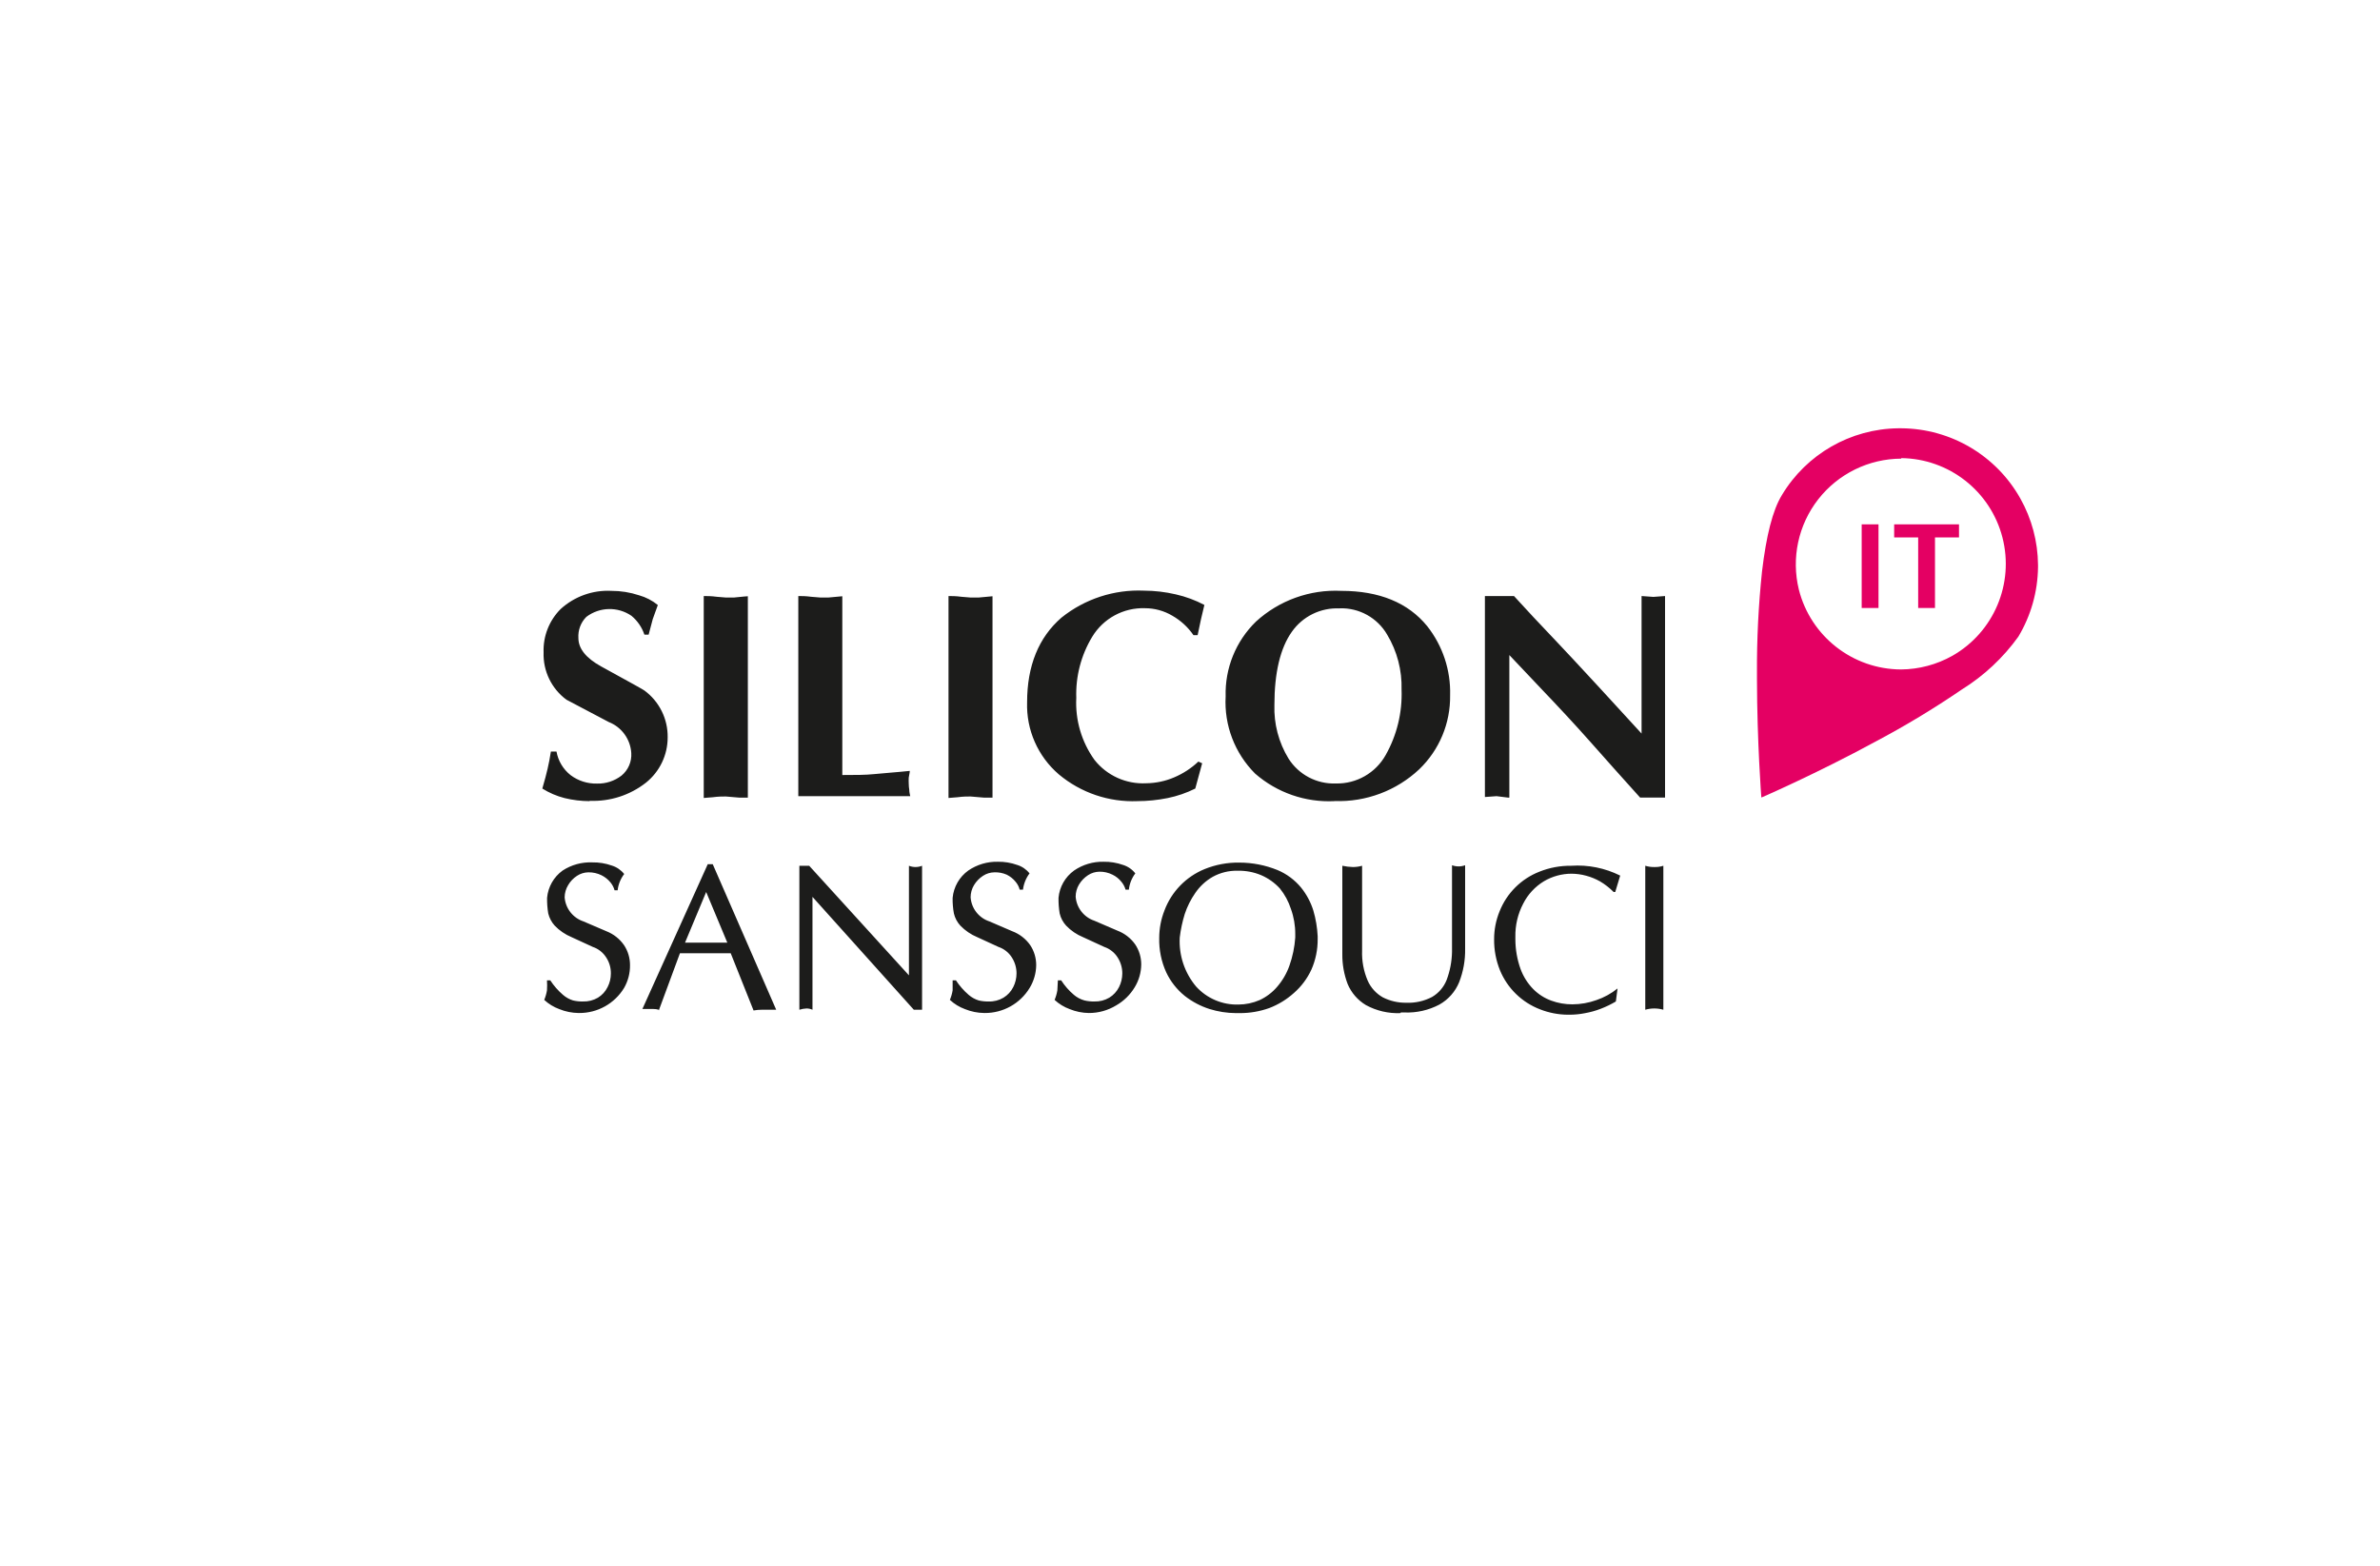
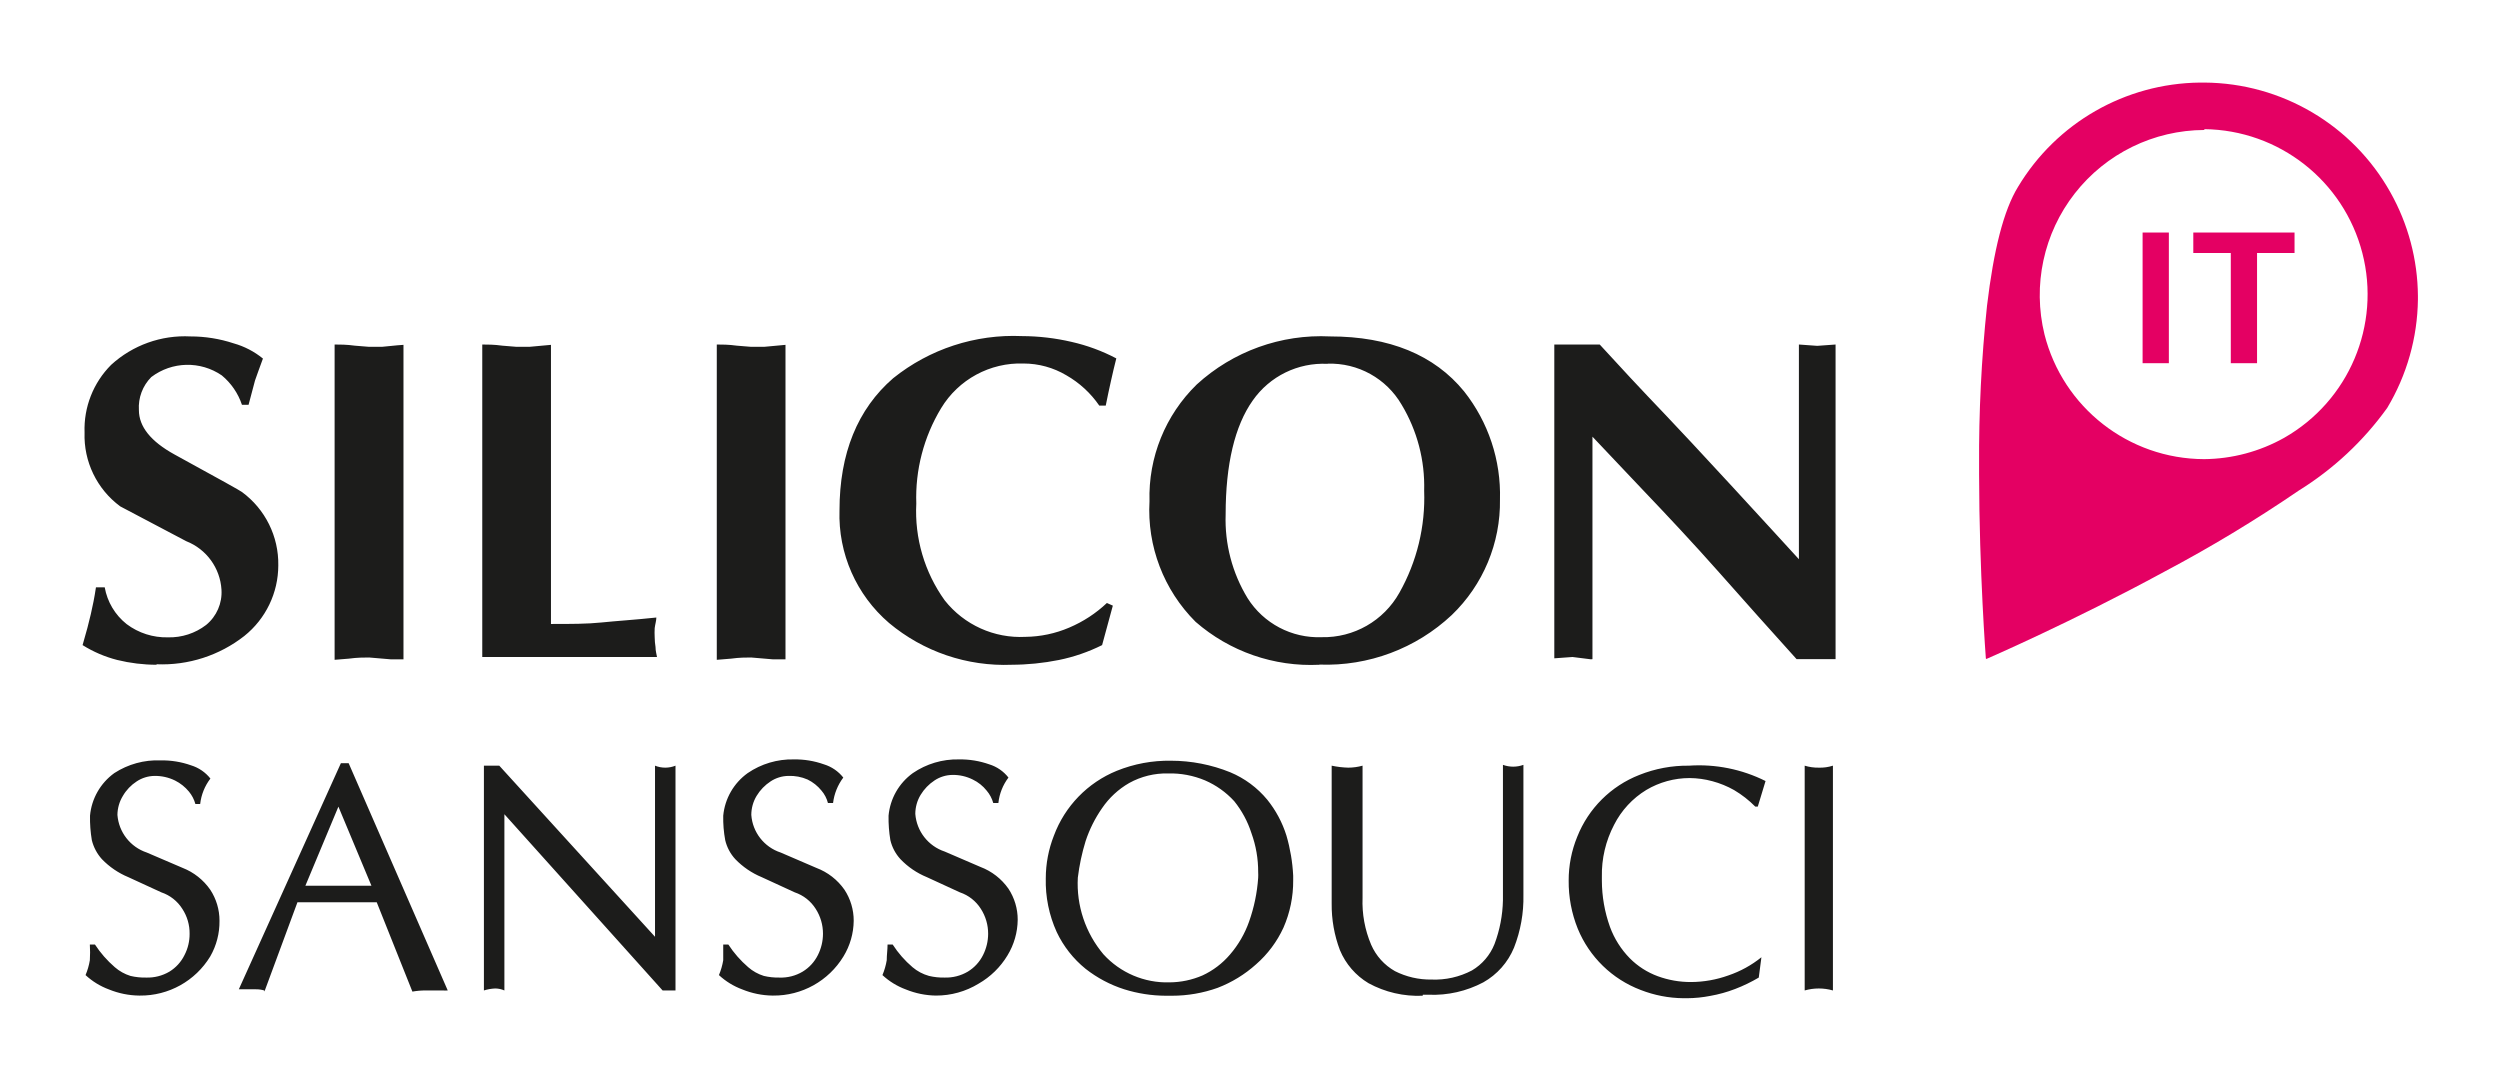
- <svg xmlns="http://www.w3.org/2000/svg" id="sisa" viewBox="0 0 225 148">
+ <svg xmlns="http://www.w3.org/2000/svg" id="sisa" viewBox="46.27 35.49 151.37 65.44">
  <defs>
    <clipPath id="clip-path">
      <path d="M86,75.27H75.47V56.35c.3,0,.72,0,1.22.07l.86.07.77,0,1.31-.12V73.27h.06c1.14,0,2.14,0,3-.09s2-.16,3.32-.3c0,.19-.07.4-.1.64a5.09,5.09,0,0,0,0,.56,3.9,3.9,0,0,0,.05.58c0,.26.07.46.09.61Zm-15.3.14h0q-.45,0-.78,0l-1.3-.11c-.31,0-.71,0-1.23.07l-.86.07V56.35c.32,0,.72,0,1.23.07l.86.07.77,0c.87-.09,1.24-.12,1.31-.12V75.4Zm23.13,0h0q-.45,0-.78,0l-1.3-.11c-.31,0-.71,0-1.22.07l-.86.07V56.35c.31,0,.71,0,1.22.07l.86.07.78,0,1.3-.12V75.4Zm48.77,0h0l-1.12-.14-1.1.08v-19h2.75c1.14,1.25,2.44,2.65,4,4.28.77.81,2.07,2.2,4.06,4.36s3.24,3.53,4,4.36v-13l1.11.08,1.11-.08V75.4l-2.36,0c-1.58-1.75-3.16-3.52-4.69-5.25s-3.19-3.5-4.67-5.05l-3-3.17V75.4ZM126.65,57.52a5.21,5.21,0,0,0-4.53,2.22c-1.09,1.54-1.64,3.87-1.64,6.9a9.14,9.14,0,0,0,1.33,5.07,5.07,5.07,0,0,0,4.48,2.36A5.26,5.26,0,0,0,131,71.38a11.7,11.7,0,0,0,1.5-6.18A9.57,9.57,0,0,0,131.14,60a5,5,0,0,0-4.49-2.49Zm-.5,18.22a10.62,10.62,0,0,1-7.49-2.6,9.55,9.55,0,0,1-2.79-7.3,9.48,9.48,0,0,1,2.86-7.07,11.15,11.15,0,0,1,8.08-2.91c3.58,0,6.31,1.12,8.11,3.33a10.08,10.08,0,0,1,2.17,6.54,9.5,9.5,0,0,1-2.92,7,11.11,11.11,0,0,1-8,3Zm-70.4,0a10.07,10.07,0,0,1-2.38-.29,7.37,7.37,0,0,1-2.1-.9c.23-.78.39-1.4.5-1.88s.22-1,.31-1.62h.53a3.65,3.65,0,0,0,1.33,2.23,4,4,0,0,0,2.5.8,3.64,3.64,0,0,0,2.31-.75,2.55,2.55,0,0,0,.93-2.14,3.37,3.37,0,0,0-2.13-2.93l-4-2.11a5.33,5.33,0,0,1-2.16-4.47A5.52,5.52,0,0,1,53,57.58a6.61,6.61,0,0,1,4.8-1.72,8.31,8.31,0,0,1,2.62.42,4.91,4.91,0,0,1,1.77.92c-.2.53-.36,1-.48,1.33L61.32,60h-.4a3.93,3.93,0,0,0-1.22-1.78,3.65,3.65,0,0,0-4.27.1,2.6,2.6,0,0,0-.75,2c0,1,.72,1.9,2.16,2.69,2.7,1.48,4,2.2,4.08,2.27a5.4,5.4,0,0,1,2.2,4.44A5.48,5.48,0,0,1,61.06,74a8.08,8.08,0,0,1-5.31,1.71Zm51.79,0a10.9,10.9,0,0,1-7.44-2.53,8.61,8.61,0,0,1-3-6.82c0-3.44,1.09-6.13,3.25-8a11.64,11.64,0,0,1,7.8-2.55,13.45,13.45,0,0,1,3,.35,11.07,11.07,0,0,1,2.71,1c-.12.47-.22.9-.32,1.35s-.22,1-.32,1.51h-.39a6.07,6.07,0,0,0-2-1.84,5.08,5.08,0,0,0-2.58-.71,5.61,5.61,0,0,0-5,2.71,10.46,10.46,0,0,0-1.5,5.77,9.23,9.23,0,0,0,1.72,5.86,5.84,5.84,0,0,0,4.89,2.21,6.92,6.92,0,0,0,2.65-.56A7.68,7.68,0,0,0,113.29,72l.36.16L113,74.55a10.62,10.62,0,0,1-2.61.9,14.76,14.76,0,0,1-2.89.29Zm48,19.72h0V81.85a2.77,2.77,0,0,0,.85.12,2.52,2.52,0,0,0,.86-.12V95.46a3.11,3.11,0,0,0-1.71,0ZM66.76,84.33h0l-2,4.79h4ZM62.27,95.46h0a1.68,1.68,0,0,0-.5-.07l-.36,0h-.19l-.22,0-.27,0L66.91,81.7h.47l6,13.76h0a1.85,1.85,0,0,1-.3,0h-.27l-.27,0-.5,0a4.4,4.4,0,0,0-.8.07l-2.16-5.41h-4.8l-2,5.41Zm14.54,0h0a1.38,1.38,0,0,0-.56-.12,2.62,2.62,0,0,0-.68.12V81.85h.93l9.43,10.36V81.85a1.66,1.66,0,0,0,1.24,0V95.46h-.78L76.81,84.79V95.46Zm-22.12.31a5,5,0,0,1-1.82-.37,4.25,4.25,0,0,1-1.42-.87,4,4,0,0,0,.26-.9,7.66,7.66,0,0,0,0-.95h.31a6.53,6.53,0,0,0,1.2,1.37,2.62,2.62,0,0,0,.95.53,3.71,3.71,0,0,0,.94.1,2.62,2.62,0,0,0,1.42-.36,2.43,2.43,0,0,0,.91-1,2.76,2.76,0,0,0,.31-1.29,2.69,2.69,0,0,0-.44-1.51,2.41,2.41,0,0,0-1.27-1l-2-.92a4.74,4.74,0,0,1-1.6-1.09,2.67,2.67,0,0,1-.61-1.15,8.13,8.13,0,0,1-.11-1.48,3.58,3.58,0,0,1,1.47-2.58A4.79,4.79,0,0,1,56,81.53a5.22,5.22,0,0,1,1.84.3,2.38,2.38,0,0,1,1.17.8,3.11,3.11,0,0,0-.62,1.54H58.1a2,2,0,0,0-.39-.75,2.59,2.59,0,0,0-.84-.67,2.72,2.72,0,0,0-1.25-.28,2,2,0,0,0-1.07.33,2.61,2.61,0,0,0-.84.88,2.25,2.25,0,0,0-.33,1.15,2.61,2.61,0,0,0,1.78,2.28l2.17.93A3.66,3.66,0,0,1,59,89.36a3.4,3.4,0,0,1,.56,1.88A4.23,4.23,0,0,1,59,93.4a4.93,4.93,0,0,1-4.26,2.37Zm38.35,0a5,5,0,0,1-1.82-.37,4.25,4.25,0,0,1-1.42-.87,4,4,0,0,0,.26-.9c0-.32,0-.64,0-.95h.31a6.53,6.53,0,0,0,1.2,1.37,2.62,2.62,0,0,0,.95.53,3.71,3.71,0,0,0,.94.1,2.56,2.56,0,0,0,1.41-.36,2.45,2.45,0,0,0,.92-1,2.88,2.88,0,0,0,.31-1.29,2.77,2.77,0,0,0-.44-1.51,2.41,2.41,0,0,0-1.27-1l-2-.92a4.74,4.74,0,0,1-1.6-1.09,2.57,2.57,0,0,1-.61-1.15,7.33,7.33,0,0,1-.12-1.48,3.59,3.59,0,0,1,1.48-2.58,4.76,4.76,0,0,1,2.79-.83,5.21,5.21,0,0,1,1.83.3,2.38,2.38,0,0,1,1.17.8,3.21,3.21,0,0,0-.62,1.54h-.31a1.86,1.86,0,0,0-.39-.75,2.49,2.49,0,0,0-.84-.67A2.65,2.65,0,0,0,94,82.47a2,2,0,0,0-1.07.33,2.75,2.75,0,0,0-.85.88,2.24,2.24,0,0,0-.32,1.15,2.59,2.59,0,0,0,1.78,2.28l2.16.93a3.64,3.64,0,0,1,1.7,1.32,3.4,3.4,0,0,1,.56,1.88,4.23,4.23,0,0,1-.62,2.16,4.93,4.93,0,0,1-4.26,2.37Zm9.9,0a5,5,0,0,1-1.82-.37,4.25,4.25,0,0,1-1.42-.87,4,4,0,0,0,.26-.9c0-.32.05-.64.05-.95h.31a6.25,6.25,0,0,0,1.2,1.37,2.62,2.62,0,0,0,1,.53,3.71,3.71,0,0,0,.94.1,2.61,2.61,0,0,0,1.41-.36,2.45,2.45,0,0,0,.92-1,2.88,2.88,0,0,0,.31-1.29,2.77,2.77,0,0,0-.44-1.51,2.41,2.41,0,0,0-1.27-1l-2-.92a4.65,4.65,0,0,1-1.6-1.09,2.57,2.57,0,0,1-.61-1.15,8.13,8.13,0,0,1-.11-1.48,3.58,3.58,0,0,1,1.47-2.58,4.76,4.76,0,0,1,2.79-.83,5.26,5.26,0,0,1,1.84.3,2.35,2.35,0,0,1,1.16.8,3.1,3.1,0,0,0-.61,1.54h-.31a2,2,0,0,0-.4-.75,2.4,2.4,0,0,0-.84-.67,2.65,2.65,0,0,0-1.24-.28,2,2,0,0,0-1.07.33,2.75,2.75,0,0,0-.85.88,2.24,2.24,0,0,0-.32,1.15,2.61,2.61,0,0,0,1.78,2.28l2.16.93a3.64,3.64,0,0,1,1.7,1.32,3.4,3.4,0,0,1,.56,1.88,4.23,4.23,0,0,1-.62,2.16,4.86,4.86,0,0,1-1.75,1.71A4.92,4.92,0,0,1,102.94,95.77ZM117,82.32a4.64,4.64,0,0,0-2.36.58A5,5,0,0,0,113,84.42a7.71,7.71,0,0,0-1,2,12.78,12.78,0,0,0-.47,2.21,6.64,6.64,0,0,0,1.55,4.64,5.2,5.2,0,0,0,4,1.7,5.1,5.1,0,0,0,2-.42,4.88,4.88,0,0,0,1.66-1.26,6.21,6.21,0,0,0,1.16-2,10,10,0,0,0,.55-2.65,3,3,0,0,0,0-.34,6.83,6.83,0,0,0-.41-2.37A6,6,0,0,0,121,84a5.17,5.17,0,0,0-1.77-1.26A5.42,5.42,0,0,0,117,82.32Zm.18,13.46h-.33a8.54,8.54,0,0,1-2.51-.39A7.47,7.47,0,0,1,112,94.15a6.36,6.36,0,0,1-1.75-2.23,7.42,7.42,0,0,1-.66-3.25,7.08,7.08,0,0,1,.49-2.58,6.8,6.8,0,0,1,3.81-3.93,8.38,8.38,0,0,1,3.28-.61,9.6,9.6,0,0,1,3.59.7A5.81,5.81,0,0,1,123,83.91a6.59,6.59,0,0,1,1.16,2.17,10.47,10.47,0,0,1,.41,2.43v.27a7,7,0,0,1-.59,2.88,6.61,6.61,0,0,1-1.66,2.22A7.49,7.49,0,0,1,120,95.3a8.2,8.2,0,0,1-2.77.48Zm15.23,0a6.27,6.27,0,0,1-3.28-.76,4.22,4.22,0,0,1-1.73-2,7.73,7.73,0,0,1-.5-2.82V81.85a5.58,5.58,0,0,0,1,.12,3.26,3.26,0,0,0,.87-.12v8a6.61,6.61,0,0,0,.52,2.84,3.39,3.39,0,0,0,1.44,1.6,4.75,4.75,0,0,0,2.21.51,4.84,4.84,0,0,0,2.45-.55,3.25,3.25,0,0,0,1.37-1.6,8,8,0,0,0,.51-2.65v-8.2a1.8,1.8,0,0,0,1.24,0v7.88a8.27,8.27,0,0,1-.57,3.19,4.28,4.28,0,0,1-1.86,2.1,6.51,6.51,0,0,1-3.3.75h-.2l-.16,0Zm16,.15h-.23a7.3,7.3,0,0,1-2.57-.5,6.68,6.68,0,0,1-3.81-3.71,7.6,7.6,0,0,1-.55-2.91,6.93,6.93,0,0,1,.52-2.66,6.65,6.65,0,0,1,3.76-3.74,7.82,7.82,0,0,1,3-.56,9,9,0,0,1,4.64.93l-.47,1.55h-.15a6.35,6.35,0,0,0-1.28-1,5.64,5.64,0,0,0-1.32-.54,5.4,5.4,0,0,0-1.38-.19,5.14,5.14,0,0,0-2.62.72A5.25,5.25,0,0,0,144,85.43a6.5,6.5,0,0,0-.74,3.15v.23a8.38,8.38,0,0,0,.49,2.8,5.34,5.34,0,0,0,1.2,1.9,4.64,4.64,0,0,0,1.7,1.09,5.76,5.76,0,0,0,2,.35,6.78,6.78,0,0,0,2.27-.4,6.52,6.52,0,0,0,2-1.1l-.16,1.23a9.41,9.41,0,0,1-1.43.69,8.07,8.07,0,0,1-1.51.42A7.52,7.52,0,0,1,148.45,95.93Z" fill="none" />
    </clipPath>
    <clipPath id="clip-path-2">
      <path d="M177.63,57.48H176V49.57h1.59v7.91Zm5.3,0h-1.59V50.81h-2.27V49.57h6.13v1.24h-2.27v6.67Zm-3.19-14.12a10,10,0,0,0-9.68,12.38,10,10,0,0,0,9.66,7.55A10.07,10.07,0,0,0,184.57,62a10,10,0,0,0-4.83-18.69Zm-13.23,32h0s-.4-5.23-.41-11.15v-.52a87.21,87.21,0,0,1,.48-9.69c.4-3.35,1-5.77,1.88-7.2a13,13,0,0,1,11-6.31h.29A13,13,0,0,1,191,47.13a13,13,0,0,1,1.67,6.27v.23a13.08,13.08,0,0,1-1.86,6.56,18.79,18.79,0,0,1-5.35,5,84.75,84.75,0,0,1-8.17,4.93c-5.52,3-10.7,5.25-10.75,5.27Z" fill="none" />
    </clipPath>
  </defs>
  <g id="container">
    <rect width="225" height="148" fill="none" />
  </g>
  <g>
    <g clip-path="url(#clip-path)">
      <rect x="46.27" y="50.84" width="116.06" height="50.09" fill="#1c1c1b" />
    </g>
    <g clip-path="url(#clip-path-2)">
      <rect x="161.1" y="35.49" width="36.54" height="44.87" fill="#e40063" />
    </g>
  </g>
</svg>
